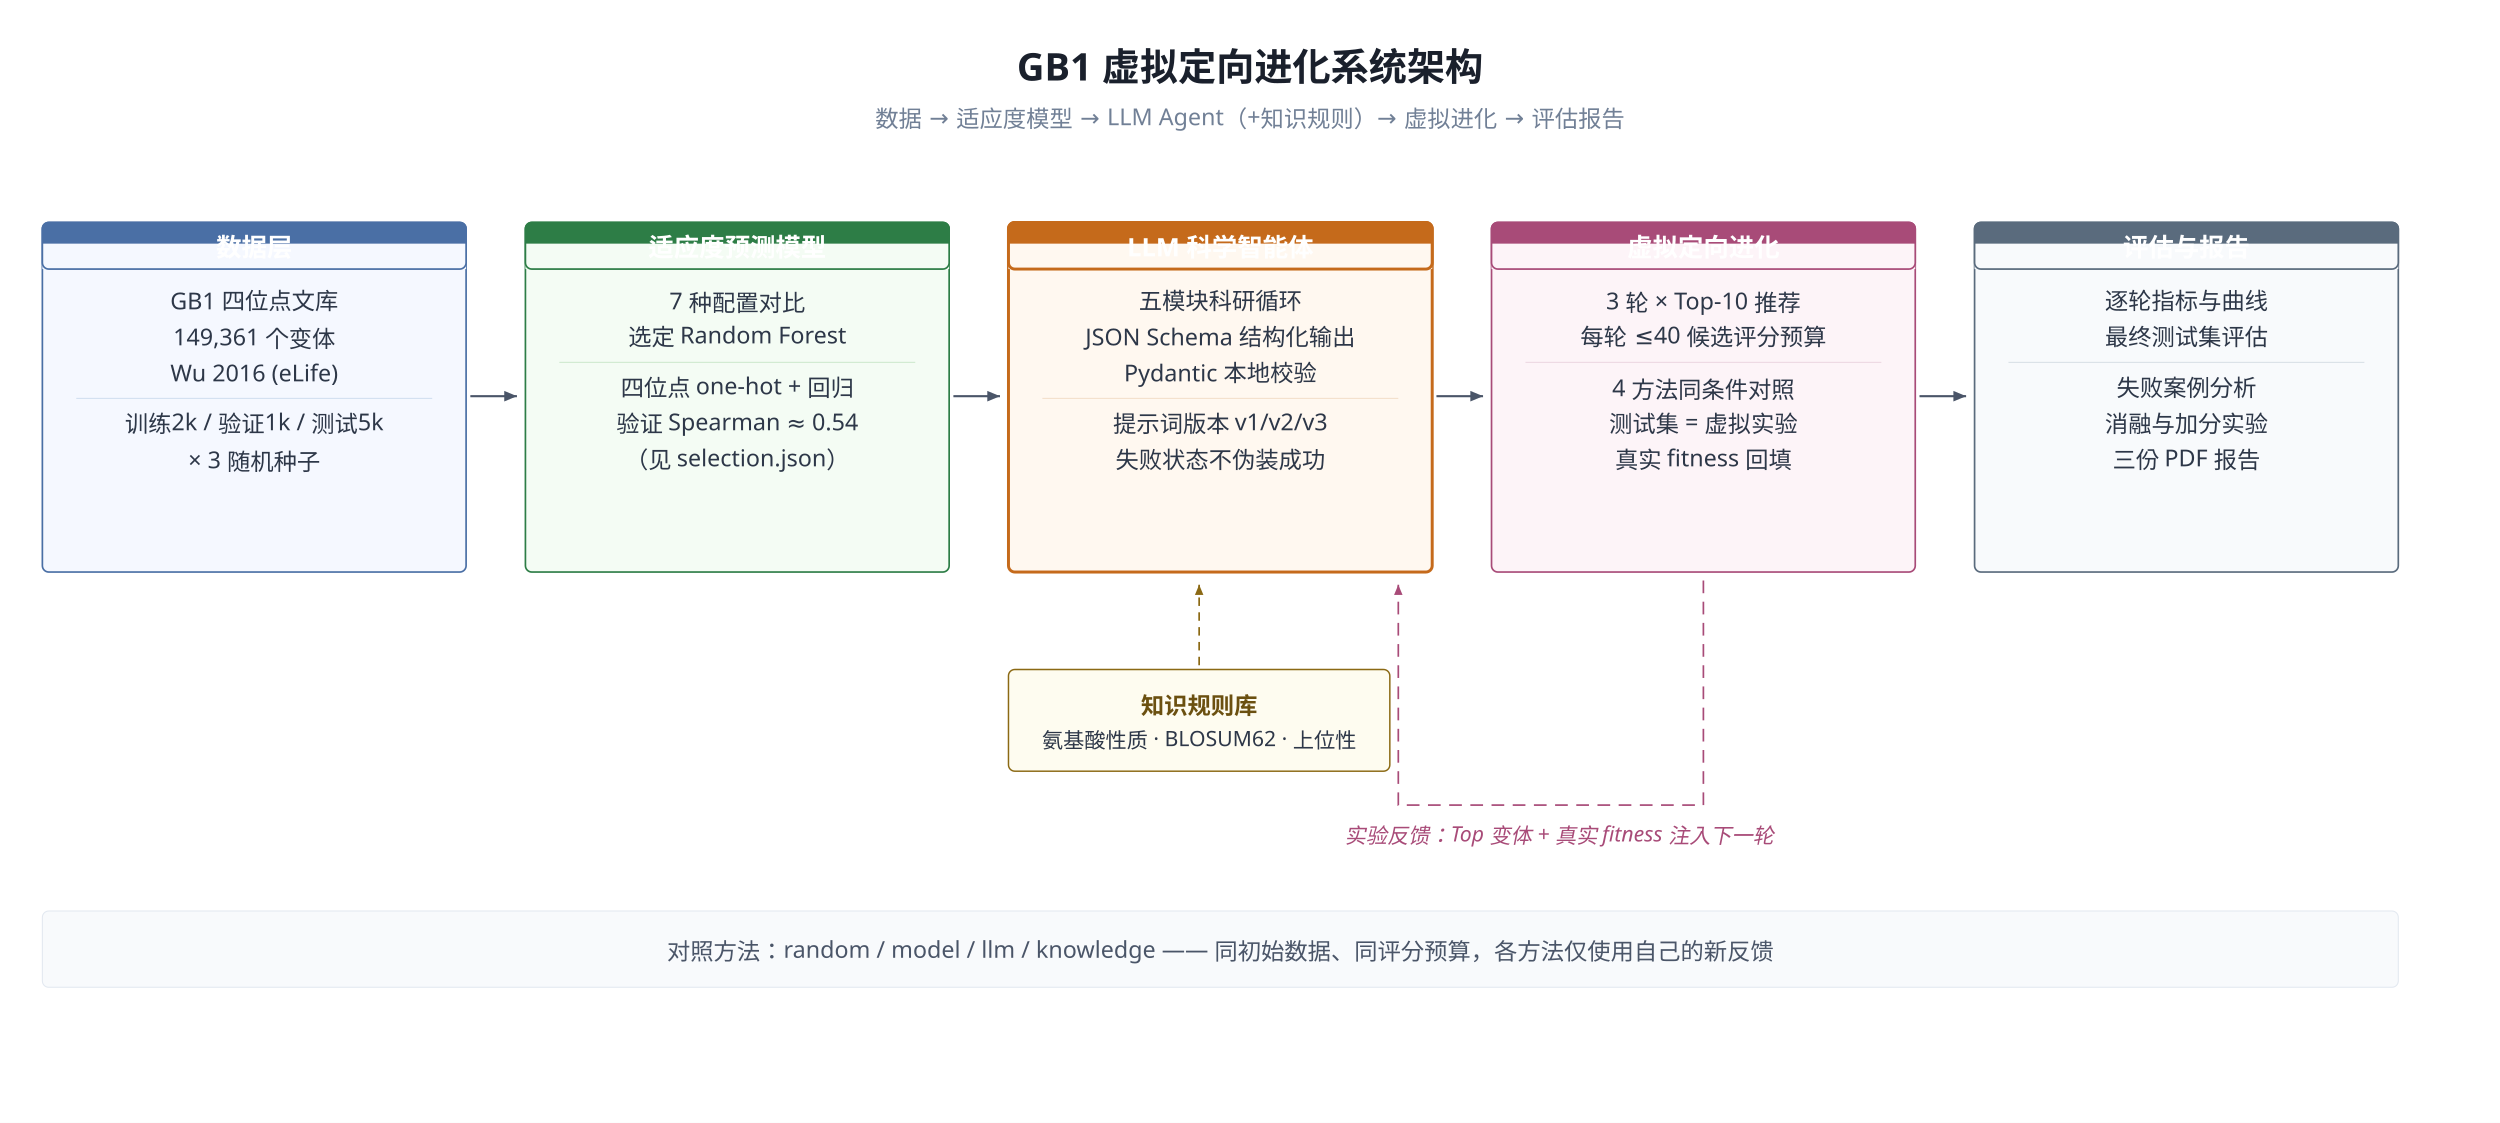
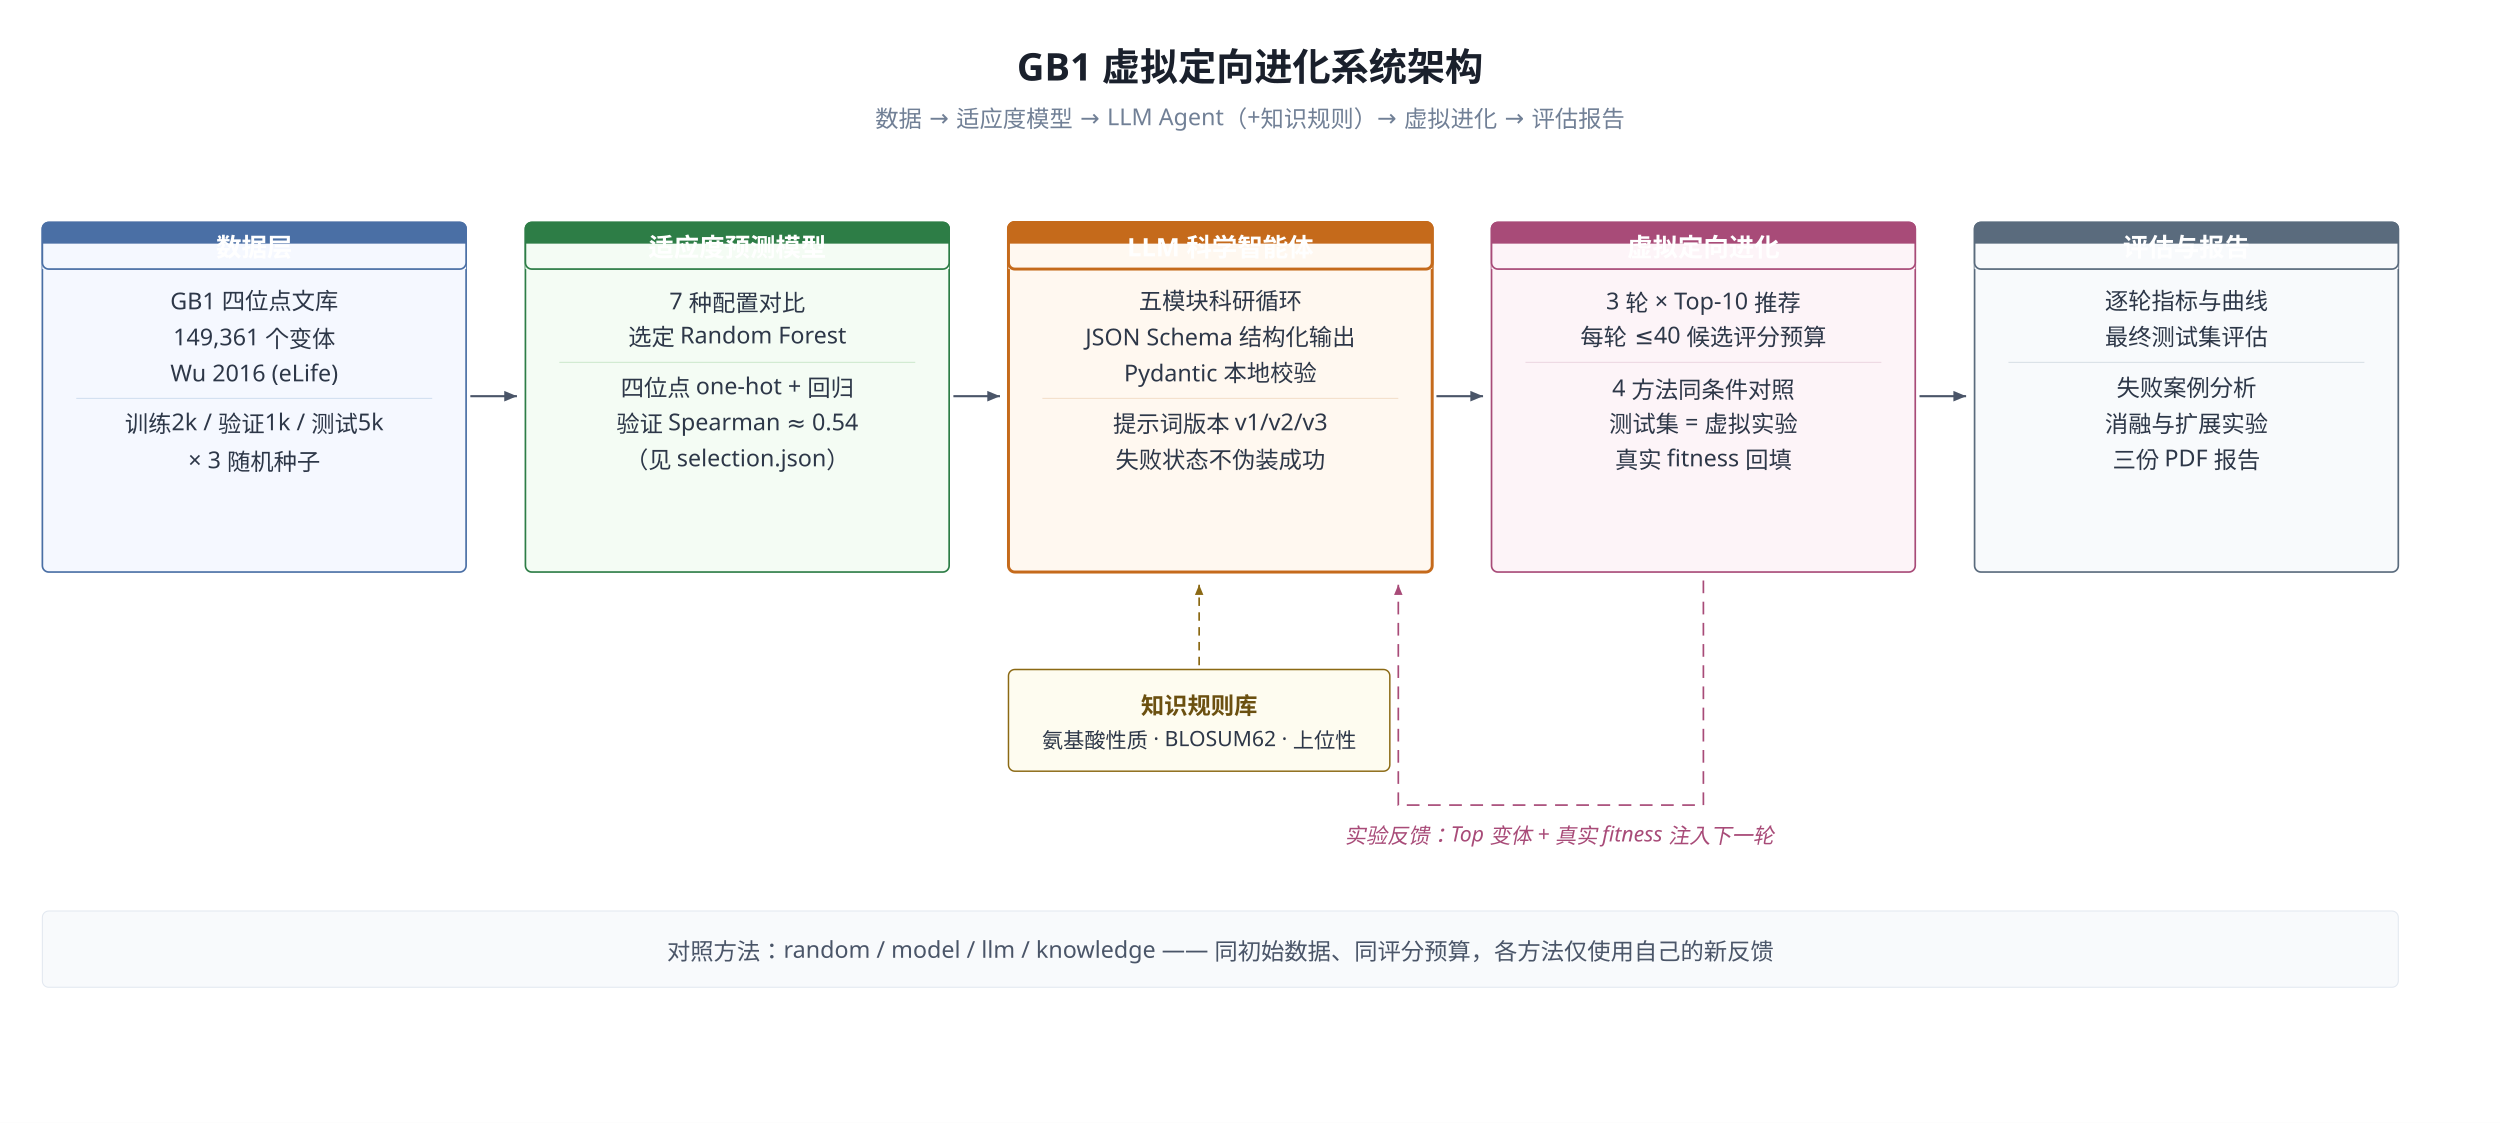
<svg xmlns="http://www.w3.org/2000/svg" viewBox="0 0 1180 530" font-family="'Microsoft YaHei','Segoe UI',sans-serif">
  <defs>
    <marker id="a" markerWidth="7" markerHeight="5" refX="6" refY="2.5" orient="auto">
      <path d="M0,0L6,2.5L0,5Z" fill="#4A5568" />
    </marker>
    <marker id="k" markerWidth="7" markerHeight="5" refX="6" refY="2.5" orient="auto">
      <path d="M0,0L6,2.5L0,5Z" fill="#8B6914" />
    </marker>
    <marker id="f" markerWidth="7" markerHeight="5" refX="6" refY="2.5" orient="auto">
      <path d="M0,0L6,2.5L0,5Z" fill="#A84B78" />
    </marker>
  </defs>
  <rect width="1180" height="530" fill="#ffffff" />
  <text x="590" y="38" text-anchor="middle" font-size="18" font-weight="600" fill="#1a202c">GB1 虚拟定向进化系统架构</text>
  <text x="590" y="60" text-anchor="middle" font-size="11" fill="#718096">数据 → 适应度模型 → LLM Agent（+知识规则）→ 虚拟进化 → 评估报告</text>
  <rect x="20" y="105" width="200" height="165" rx="3" fill="#F5F8FF" stroke="#4A6FA5" stroke-width="0.8" />
  <rect x="20" y="105" width="200" height="22" rx="3" fill="#4A6FA5" />
  <rect x="20" y="115" width="200" height="12" fill="#F5F8FF" />
  <rect x="20" y="105" width="200" height="22" rx="3" fill="none" stroke="#4A6FA5" stroke-width="0.8" />
  <text x="120" y="121" text-anchor="middle" font-size="12" font-weight="600" fill="#fff">数据层</text>
  <text x="120" y="146" text-anchor="middle" font-size="11" fill="#2d3748">GB1 四位点文库</text>
  <text x="120" y="163" text-anchor="middle" font-size="11" fill="#2d3748">149,361 个变体</text>
  <text x="120" y="180" text-anchor="middle" font-size="11" fill="#2d3748">Wu 2016 (eLife)</text>
  <line x1="36" y1="188" x2="204" y2="188" stroke="#C8D8EC" stroke-width="0.4" />
  <text x="120" y="204" text-anchor="middle" font-size="11" fill="#2d3748">训练2k / 验证1k / 测试5k</text>
  <text x="120" y="221" text-anchor="middle" font-size="11" fill="#2d3748">× 3 随机种子</text>
  <rect x="248" y="105" width="200" height="165" rx="3" fill="#F4FCF4" stroke="#2D7D46" stroke-width="0.8" />
  <rect x="248" y="105" width="200" height="22" rx="3" fill="#2D7D46" />
  <rect x="248" y="115" width="200" height="12" fill="#F4FCF4" />
  <rect x="248" y="105" width="200" height="22" rx="3" fill="none" stroke="#2D7D46" stroke-width="0.8" />
  <text x="348" y="121" text-anchor="middle" font-size="12" font-weight="600" fill="#fff">适应度预测模型</text>
  <text x="348" y="146" text-anchor="middle" font-size="11" fill="#2d3748">7 种配置对比</text>
  <text x="348" y="163" text-anchor="middle" font-size="11" fill="#2d3748">选定 Random Forest</text>
  <line x1="264" y1="171" x2="432" y2="171" stroke="#C4E4C4" stroke-width="0.4" />
  <text x="348" y="187" text-anchor="middle" font-size="11" fill="#2d3748">四位点 one-hot + 回归</text>
  <text x="348" y="204" text-anchor="middle" font-size="11" fill="#2d3748">验证 Spearman ≈ 0.54</text>
  <text x="348" y="221" text-anchor="middle" font-size="11" fill="#2d3748">（见 selection.json）</text>
  <rect x="476" y="105" width="200" height="165" rx="3" fill="#FFF8F0" stroke="#C56A1B" stroke-width="1.4" />
  <rect x="476" y="105" width="200" height="22" rx="3" fill="#C56A1B" />
  <rect x="476" y="115" width="200" height="12" fill="#FFF8F0" />
  <rect x="476" y="105" width="200" height="22" rx="3" fill="none" stroke="#C56A1B" stroke-width="1.4" />
  <text x="576" y="121" text-anchor="middle" font-size="12" font-weight="600" fill="#fff">LLM 科学智能体</text>
  <text x="576" y="146" text-anchor="middle" font-size="11" fill="#2d3748">五模块科研循环</text>
  <text x="576" y="163" text-anchor="middle" font-size="11" fill="#2d3748">JSON Schema 结构化输出</text>
  <text x="576" y="180" text-anchor="middle" font-size="11" fill="#2d3748">Pydantic 本地校验</text>
  <line x1="492" y1="188" x2="660" y2="188" stroke="#F0D8C0" stroke-width="0.4" />
  <text x="576" y="204" text-anchor="middle" font-size="11" fill="#2d3748">提示词版本 v1/v2/v3</text>
  <text x="576" y="221" text-anchor="middle" font-size="11" fill="#2d3748">失败状态不伪装成功</text>
  <rect x="704" y="105" width="200" height="165" rx="3" fill="#FDF4F8" stroke="#A84B78" stroke-width="0.8" />
  <rect x="704" y="105" width="200" height="22" rx="3" fill="#A84B78" />
  <rect x="704" y="115" width="200" height="12" fill="#FDF4F8" />
  <rect x="704" y="105" width="200" height="22" rx="3" fill="none" stroke="#A84B78" stroke-width="0.8" />
  <text x="804" y="121" text-anchor="middle" font-size="12" font-weight="600" fill="#fff">虚拟定向进化</text>
  <text x="804" y="146" text-anchor="middle" font-size="11" fill="#2d3748">3 轮 × Top-10 推荐</text>
  <text x="804" y="163" text-anchor="middle" font-size="11" fill="#2d3748">每轮 ≤40 候选评分预算</text>
  <line x1="720" y1="171" x2="888" y2="171" stroke="#E8D0DC" stroke-width="0.4" />
  <text x="804" y="187" text-anchor="middle" font-size="11" fill="#2d3748">4 方法同条件对照</text>
  <text x="804" y="204" text-anchor="middle" font-size="11" fill="#2d3748">测试集 = 虚拟实验</text>
  <text x="804" y="221" text-anchor="middle" font-size="11" fill="#2d3748">真实 fitness 回填</text>
  <rect x="932" y="105" width="200" height="165" rx="3" fill="#F8FAFC" stroke="#5A6B7D" stroke-width="0.8" />
  <rect x="932" y="105" width="200" height="22" rx="3" fill="#5A6B7D" />
  <rect x="932" y="115" width="200" height="12" fill="#F8FAFC" />
  <rect x="932" y="105" width="200" height="22" rx="3" fill="none" stroke="#5A6B7D" stroke-width="0.8" />
  <text x="1032" y="121" text-anchor="middle" font-size="12" font-weight="600" fill="#fff">评估与报告</text>
  <text x="1032" y="146" text-anchor="middle" font-size="11" fill="#2d3748">逐轮指标与曲线</text>
  <text x="1032" y="163" text-anchor="middle" font-size="11" fill="#2d3748">最终测试集评估</text>
  <line x1="948" y1="171" x2="1116" y2="171" stroke="#D0D8E0" stroke-width="0.4" />
  <text x="1032" y="187" text-anchor="middle" font-size="11" fill="#2d3748">失败案例分析</text>
-   <text x="1032" y="204" text-anchor="middle" font-size="11" fill="#2d3748">消融与加分实验</text>
+   <text x="1032" y="204" text-anchor="middle" font-size="11" fill="#2d3748">消融与扩展实验</text>
  <text x="1032" y="221" text-anchor="middle" font-size="11" fill="#2d3748">三份 PDF 报告</text>
  <line x1="222" y1="187" x2="244" y2="187" stroke="#4A5568" stroke-width="1" marker-end="url(#a)" />
  <line x1="450" y1="187" x2="472" y2="187" stroke="#4A5568" stroke-width="1" marker-end="url(#a)" />
  <line x1="678" y1="187" x2="700" y2="187" stroke="#4A5568" stroke-width="1" marker-end="url(#a)" />
  <line x1="906" y1="187" x2="928" y2="187" stroke="#4A5568" stroke-width="1" marker-end="url(#a)" />
  <rect x="476" y="316" width="180" height="48" rx="3" fill="#FEFCF0" stroke="#8B6914" stroke-width="0.7" />
  <text x="566" y="337" text-anchor="middle" font-size="11" font-weight="600" fill="#6B5010">知识规则库</text>
  <text x="566" y="353" text-anchor="middle" font-size="10" fill="#2d3748">氨基酸性质 · BLOSUM62 · 上位性</text>
  <line x1="566" y1="314" x2="566" y2="276" stroke="#8B6914" stroke-width="0.8" stroke-dasharray="4,3" marker-end="url(#k)" />
  <path d="M 804,274 V 380 H 660 V 276" fill="none" stroke="#A84B78" stroke-width="0.8" stroke-dasharray="6,4" marker-end="url(#f)" />
  <text x="736" y="398" text-anchor="middle" font-size="10" fill="#A84B78" font-style="italic">实验反馈：Top 变体 + 真实 fitness 注入下一轮</text>
  <rect x="20" y="430" width="1112" height="36" rx="3" fill="#F8FAFC" stroke="#E2E8F0" stroke-width="0.5" />
  <text x="576" y="453" text-anchor="middle" font-size="11" fill="#4A5568">对照方法：random / model / llm / knowledge —— 同初始数据、同评分预算，各方法仅使用自己的新反馈</text>
</svg>
